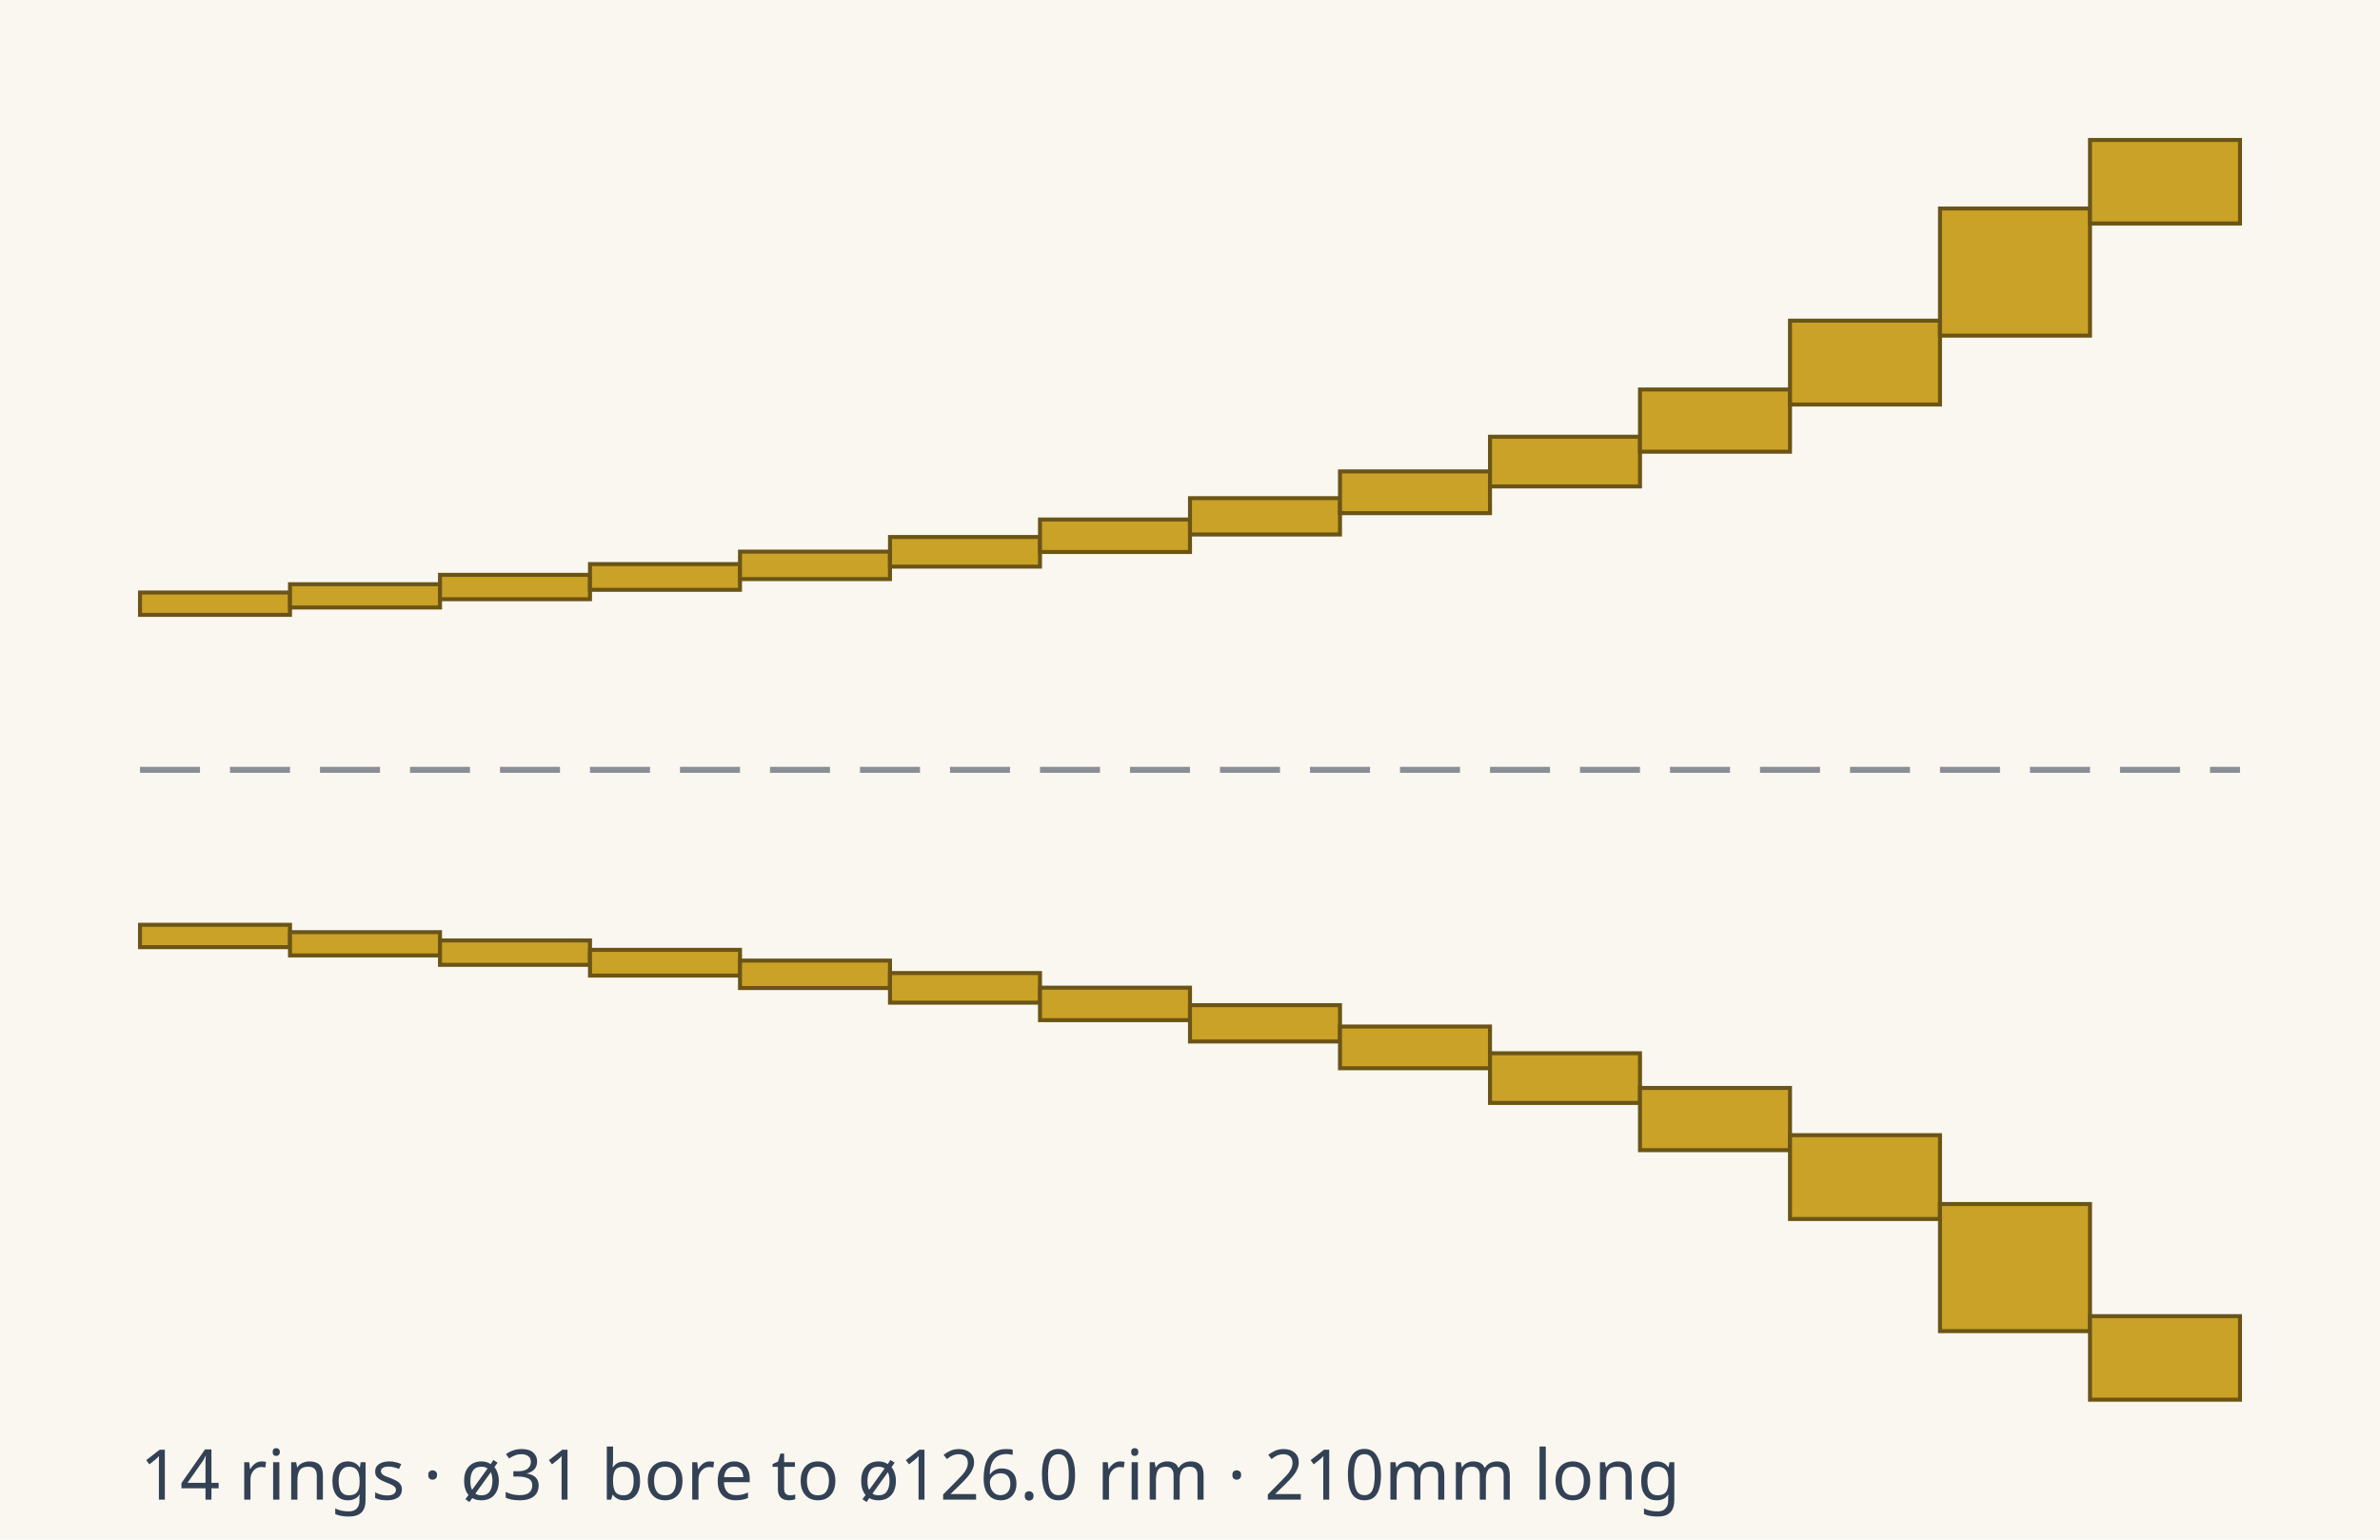
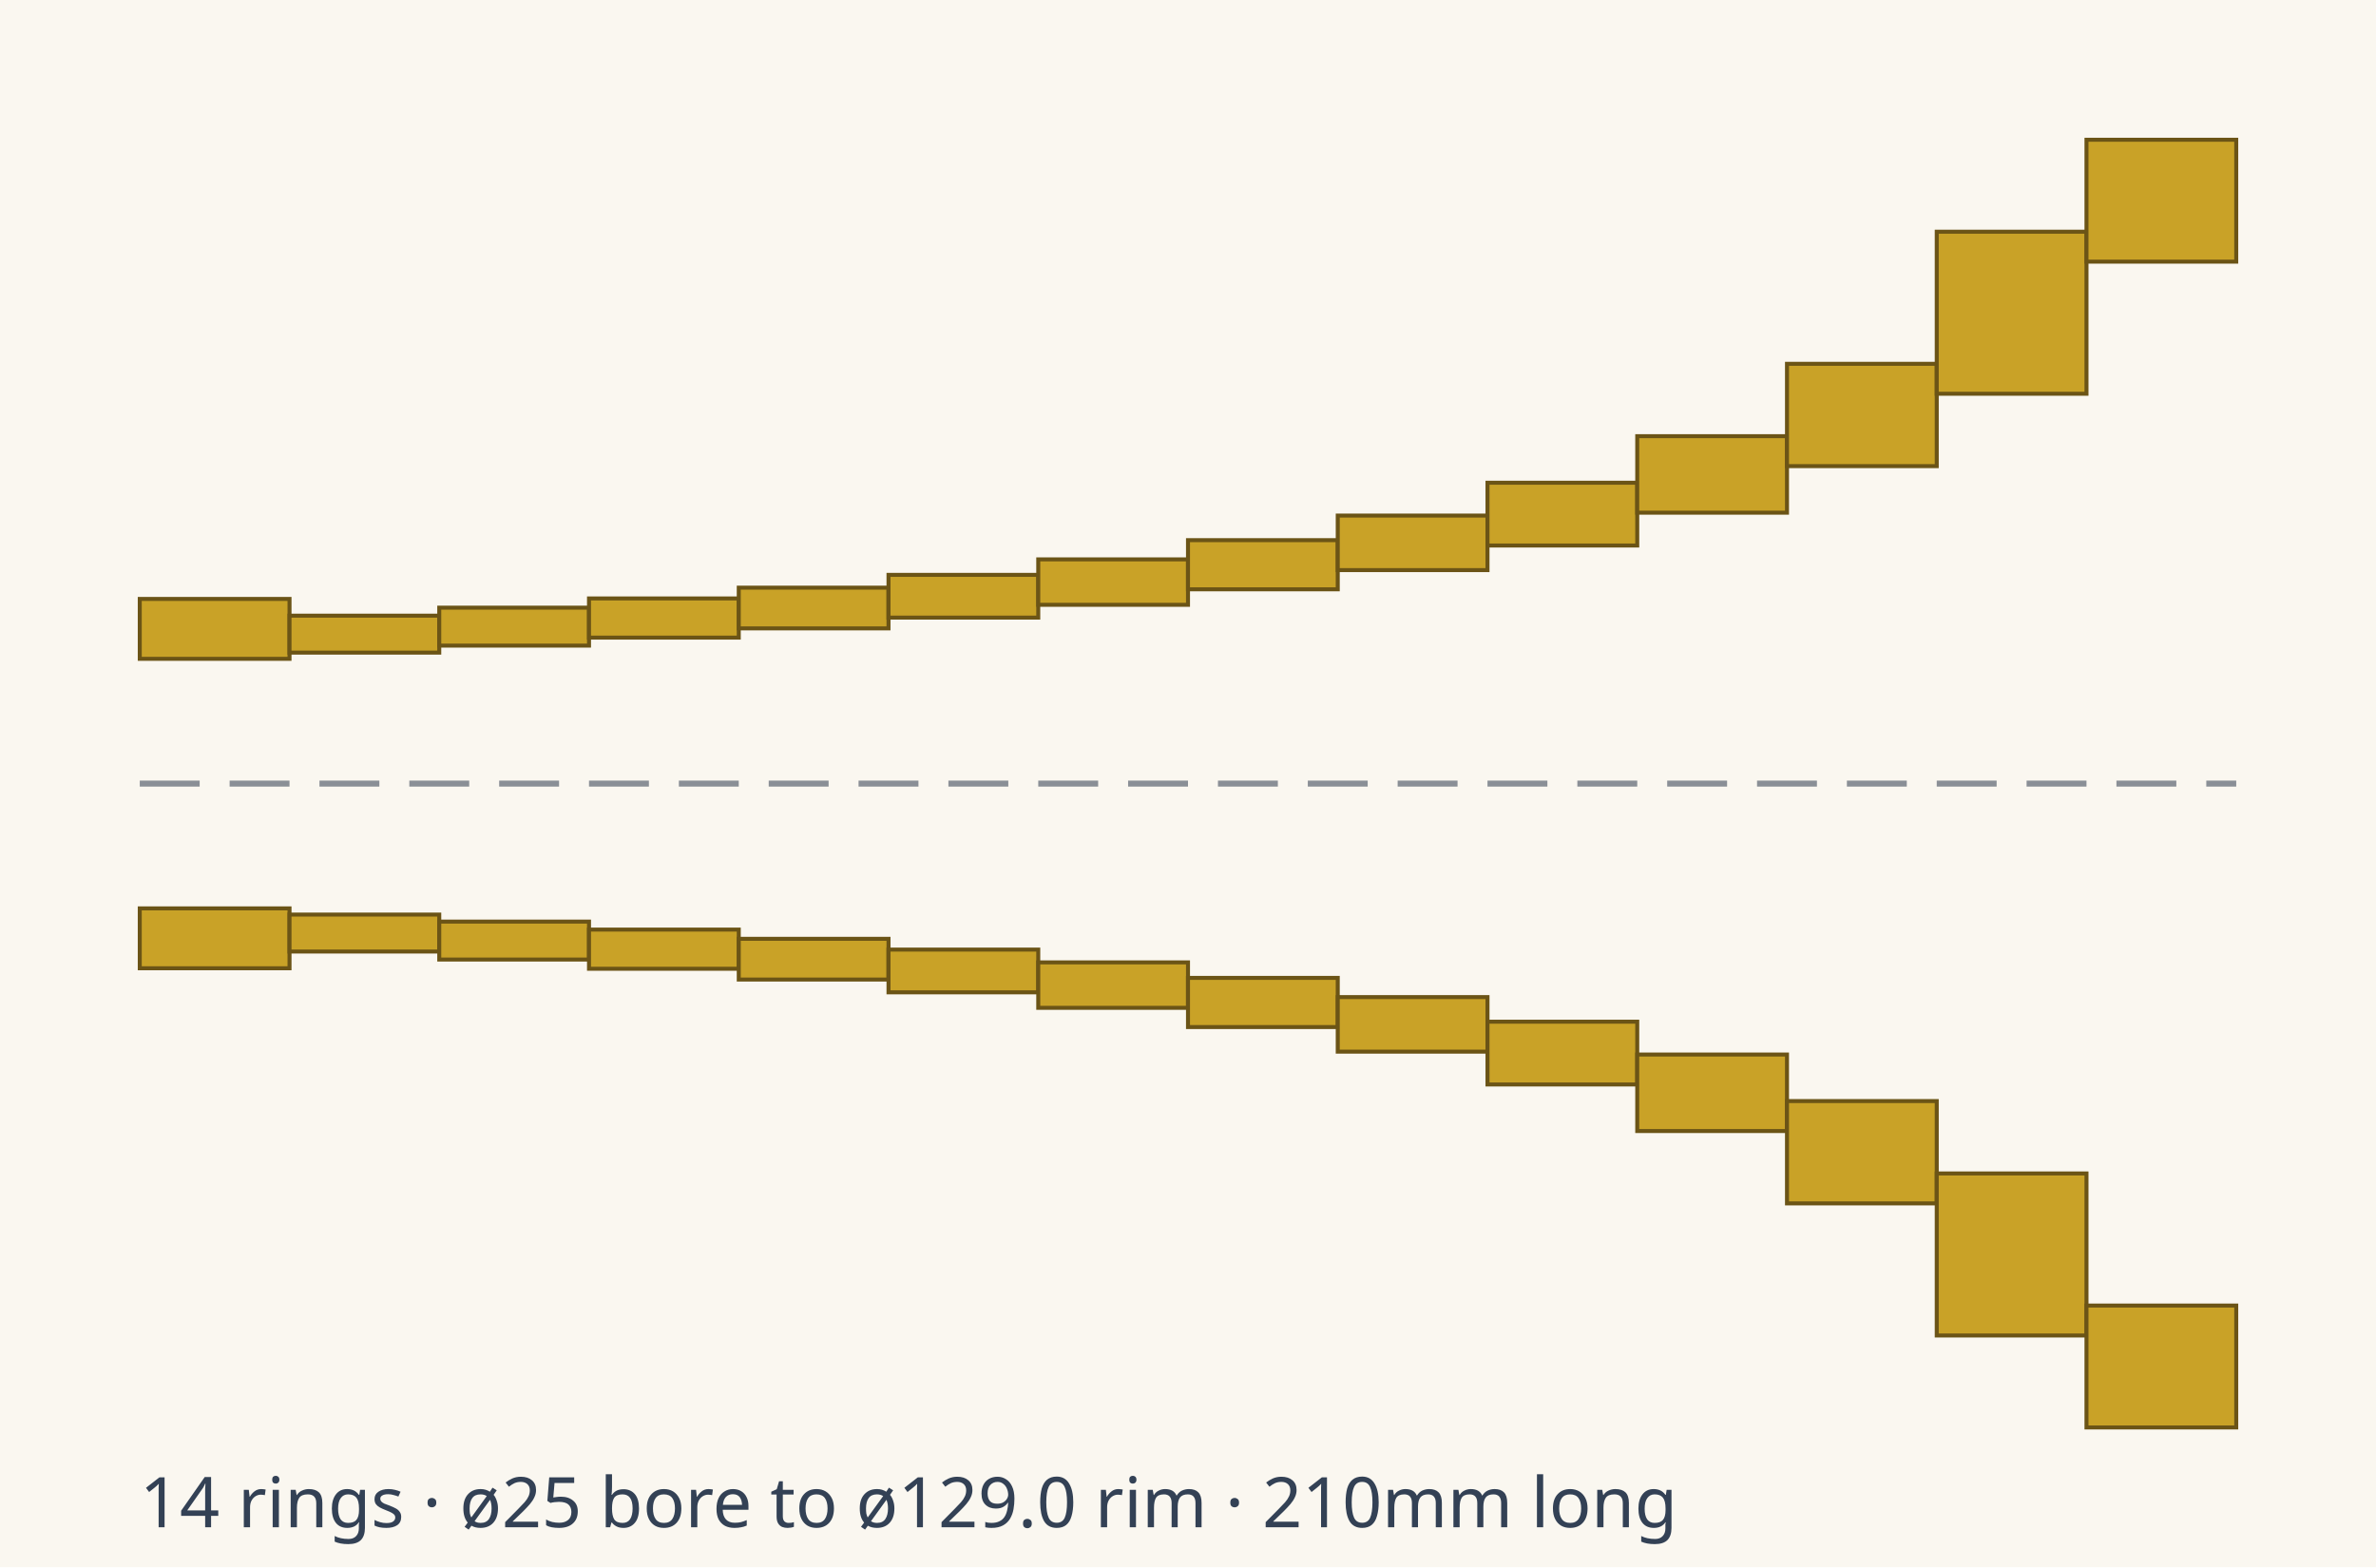
- <svg xmlns="http://www.w3.org/2000/svg" width="238.0mm" height="154.0mm" viewBox="0 0 238.0 154.0" role="img" aria-label="Axial section of a 14-ring bell: the bore climbing one staircase and the outside another, wall between them">
-   <rect width="238.0" height="154.0" fill="#faf7f0" />
-   <rect x="14.000" y="59.263" width="15.000" height="2.237" fill="#c9a227" stroke="#6b5416" stroke-width="0.4" />
-   <rect x="14.000" y="92.500" width="15.000" height="2.237" fill="#c9a227" stroke="#6b5416" stroke-width="0.4" />
-   <rect x="29.000" y="58.435" width="15.000" height="2.328" fill="#c9a227" stroke="#6b5416" stroke-width="0.4" />
-   <rect x="29.000" y="93.237" width="15.000" height="2.328" fill="#c9a227" stroke="#6b5416" stroke-width="0.4" />
-   <rect x="44.000" y="57.496" width="15.000" height="2.439" fill="#c9a227" stroke="#6b5416" stroke-width="0.4" />
-   <rect x="44.000" y="94.065" width="15.000" height="2.439" fill="#c9a227" stroke="#6b5416" stroke-width="0.4" />
-   <rect x="59.000" y="56.420" width="15.000" height="2.575" fill="#c9a227" stroke="#6b5416" stroke-width="0.4" />
-   <rect x="59.000" y="95.004" width="15.000" height="2.575" fill="#c9a227" stroke="#6b5416" stroke-width="0.4" />
-   <rect x="74.000" y="55.175" width="15.000" height="2.746" fill="#c9a227" stroke="#6b5416" stroke-width="0.4" />
-   <rect x="74.000" y="96.080" width="15.000" height="2.746" fill="#c9a227" stroke="#6b5416" stroke-width="0.4" />
-   <rect x="89.000" y="53.711" width="15.000" height="2.964" fill="#c9a227" stroke="#6b5416" stroke-width="0.4" />
-   <rect x="89.000" y="97.325" width="15.000" height="2.964" fill="#c9a227" stroke="#6b5416" stroke-width="0.4" />
-   <rect x="104.000" y="51.962" width="15.000" height="3.249" fill="#c9a227" stroke="#6b5416" stroke-width="0.4" />
-   <rect x="104.000" y="98.789" width="15.000" height="3.249" fill="#c9a227" stroke="#6b5416" stroke-width="0.4" />
-   <rect x="119.000" y="49.827" width="15.000" height="3.634" fill="#c9a227" stroke="#6b5416" stroke-width="0.4" />
-   <rect x="119.000" y="100.538" width="15.000" height="3.634" fill="#c9a227" stroke="#6b5416" stroke-width="0.4" />
-   <rect x="134.000" y="47.152" width="15.000" height="4.175" fill="#c9a227" stroke="#6b5416" stroke-width="0.4" />
-   <rect x="134.000" y="102.673" width="15.000" height="4.175" fill="#c9a227" stroke="#6b5416" stroke-width="0.4" />
-   <rect x="149.000" y="43.682" width="15.000" height="4.971" fill="#c9a227" stroke="#6b5416" stroke-width="0.4" />
-   <rect x="149.000" y="105.348" width="15.000" height="4.971" fill="#c9a227" stroke="#6b5416" stroke-width="0.4" />
-   <rect x="164.000" y="38.959" width="15.000" height="6.223" fill="#c9a227" stroke="#6b5416" stroke-width="0.4" />
-   <rect x="164.000" y="108.818" width="15.000" height="6.223" fill="#c9a227" stroke="#6b5416" stroke-width="0.4" />
-   <rect x="179.000" y="32.072" width="15.000" height="8.387" fill="#c9a227" stroke="#6b5416" stroke-width="0.4" />
-   <rect x="179.000" y="113.541" width="15.000" height="8.387" fill="#c9a227" stroke="#6b5416" stroke-width="0.4" />
-   <rect x="194.000" y="20.856" width="15.000" height="12.715" fill="#c9a227" stroke="#6b5416" stroke-width="0.4" />
-   <rect x="194.000" y="120.428" width="15.000" height="12.715" fill="#c9a227" stroke="#6b5416" stroke-width="0.4" />
-   <rect x="209.000" y="14.000" width="15.000" height="8.356" fill="#c9a227" stroke="#6b5416" stroke-width="0.4" />
-   <rect x="209.000" y="131.644" width="15.000" height="8.356" fill="#c9a227" stroke="#6b5416" stroke-width="0.4" />
-   <line x1="14.0" y1="77.0" x2="224.0" y2="77.0" stroke="#8a8f96" stroke-width="0.6" stroke-dasharray="6 3" />
-   <text x="14.0" y="150.0" font-family="ui-sans-serif,system-ui,sans-serif" font-size="7" fill="#334155">14 rings · ø31 bore to ø126.0 rim · 210mm long</text>
+ <svg xmlns="http://www.w3.org/2000/svg" width="238.0mm" height="157.0mm" viewBox="0 0 238.0 157.0" role="img" aria-label="Axial section of a 14-ring bell: the bore climbing one staircase and the outside another, wall between them">
+   <rect width="238.0" height="157.0" fill="#faf7f0" />
+   <rect x="14.000" y="60.000" width="15.000" height="6.000" fill="#c9a227" stroke="#6b5416" stroke-width="0.4" />
+   <rect x="14.000" y="91.000" width="15.000" height="6.000" fill="#c9a227" stroke="#6b5416" stroke-width="0.4" />
+   <rect x="29.000" y="61.676" width="15.000" height="3.702" fill="#c9a227" stroke="#6b5416" stroke-width="0.4" />
+   <rect x="29.000" y="91.621" width="15.000" height="3.702" fill="#c9a227" stroke="#6b5416" stroke-width="0.4" />
+   <rect x="44.000" y="60.875" width="15.000" height="3.801" fill="#c9a227" stroke="#6b5416" stroke-width="0.4" />
+   <rect x="44.000" y="92.324" width="15.000" height="3.801" fill="#c9a227" stroke="#6b5416" stroke-width="0.4" />
+   <rect x="59.000" y="59.951" width="15.000" height="3.924" fill="#c9a227" stroke="#6b5416" stroke-width="0.4" />
+   <rect x="59.000" y="93.125" width="15.000" height="3.924" fill="#c9a227" stroke="#6b5416" stroke-width="0.4" />
+   <rect x="74.000" y="58.871" width="15.000" height="4.080" fill="#c9a227" stroke="#6b5416" stroke-width="0.4" />
+   <rect x="74.000" y="94.049" width="15.000" height="4.080" fill="#c9a227" stroke="#6b5416" stroke-width="0.4" />
+   <rect x="89.000" y="57.589" width="15.000" height="4.282" fill="#c9a227" stroke="#6b5416" stroke-width="0.4" />
+   <rect x="89.000" y="95.129" width="15.000" height="4.282" fill="#c9a227" stroke="#6b5416" stroke-width="0.4" />
+   <rect x="104.000" y="56.037" width="15.000" height="4.552" fill="#c9a227" stroke="#6b5416" stroke-width="0.4" />
+   <rect x="104.000" y="96.411" width="15.000" height="4.552" fill="#c9a227" stroke="#6b5416" stroke-width="0.4" />
+   <rect x="119.000" y="54.112" width="15.000" height="4.925" fill="#c9a227" stroke="#6b5416" stroke-width="0.4" />
+   <rect x="119.000" y="97.963" width="15.000" height="4.925" fill="#c9a227" stroke="#6b5416" stroke-width="0.4" />
+   <rect x="134.000" y="51.649" width="15.000" height="5.464" fill="#c9a227" stroke="#6b5416" stroke-width="0.4" />
+   <rect x="134.000" y="99.888" width="15.000" height="5.464" fill="#c9a227" stroke="#6b5416" stroke-width="0.4" />
+   <rect x="149.000" y="48.359" width="15.000" height="6.290" fill="#c9a227" stroke="#6b5416" stroke-width="0.4" />
+   <rect x="149.000" y="102.351" width="15.000" height="6.290" fill="#c9a227" stroke="#6b5416" stroke-width="0.4" />
+   <rect x="164.000" y="43.696" width="15.000" height="7.664" fill="#c9a227" stroke="#6b5416" stroke-width="0.4" />
+   <rect x="164.000" y="105.641" width="15.000" height="7.664" fill="#c9a227" stroke="#6b5416" stroke-width="0.4" />
+   <rect x="179.000" y="36.446" width="15.000" height="10.250" fill="#c9a227" stroke="#6b5416" stroke-width="0.4" />
+   <rect x="179.000" y="110.304" width="15.000" height="10.250" fill="#c9a227" stroke="#6b5416" stroke-width="0.4" />
+   <rect x="194.000" y="23.212" width="15.000" height="16.234" fill="#c9a227" stroke="#6b5416" stroke-width="0.4" />
+   <rect x="194.000" y="117.554" width="15.000" height="16.234" fill="#c9a227" stroke="#6b5416" stroke-width="0.4" />
+   <rect x="209.000" y="14.000" width="15.000" height="12.212" fill="#c9a227" stroke="#6b5416" stroke-width="0.4" />
+   <rect x="209.000" y="130.788" width="15.000" height="12.212" fill="#c9a227" stroke="#6b5416" stroke-width="0.4" />
+   <line x1="14.0" y1="78.5" x2="224.0" y2="78.5" stroke="#8a8f96" stroke-width="0.6" stroke-dasharray="6 3" />
+   <text x="14.0" y="153.0" font-family="ui-sans-serif,system-ui,sans-serif" font-size="7" fill="#334155">14 rings · ø25 bore to ø129.0 rim · 210mm long</text>
</svg>
